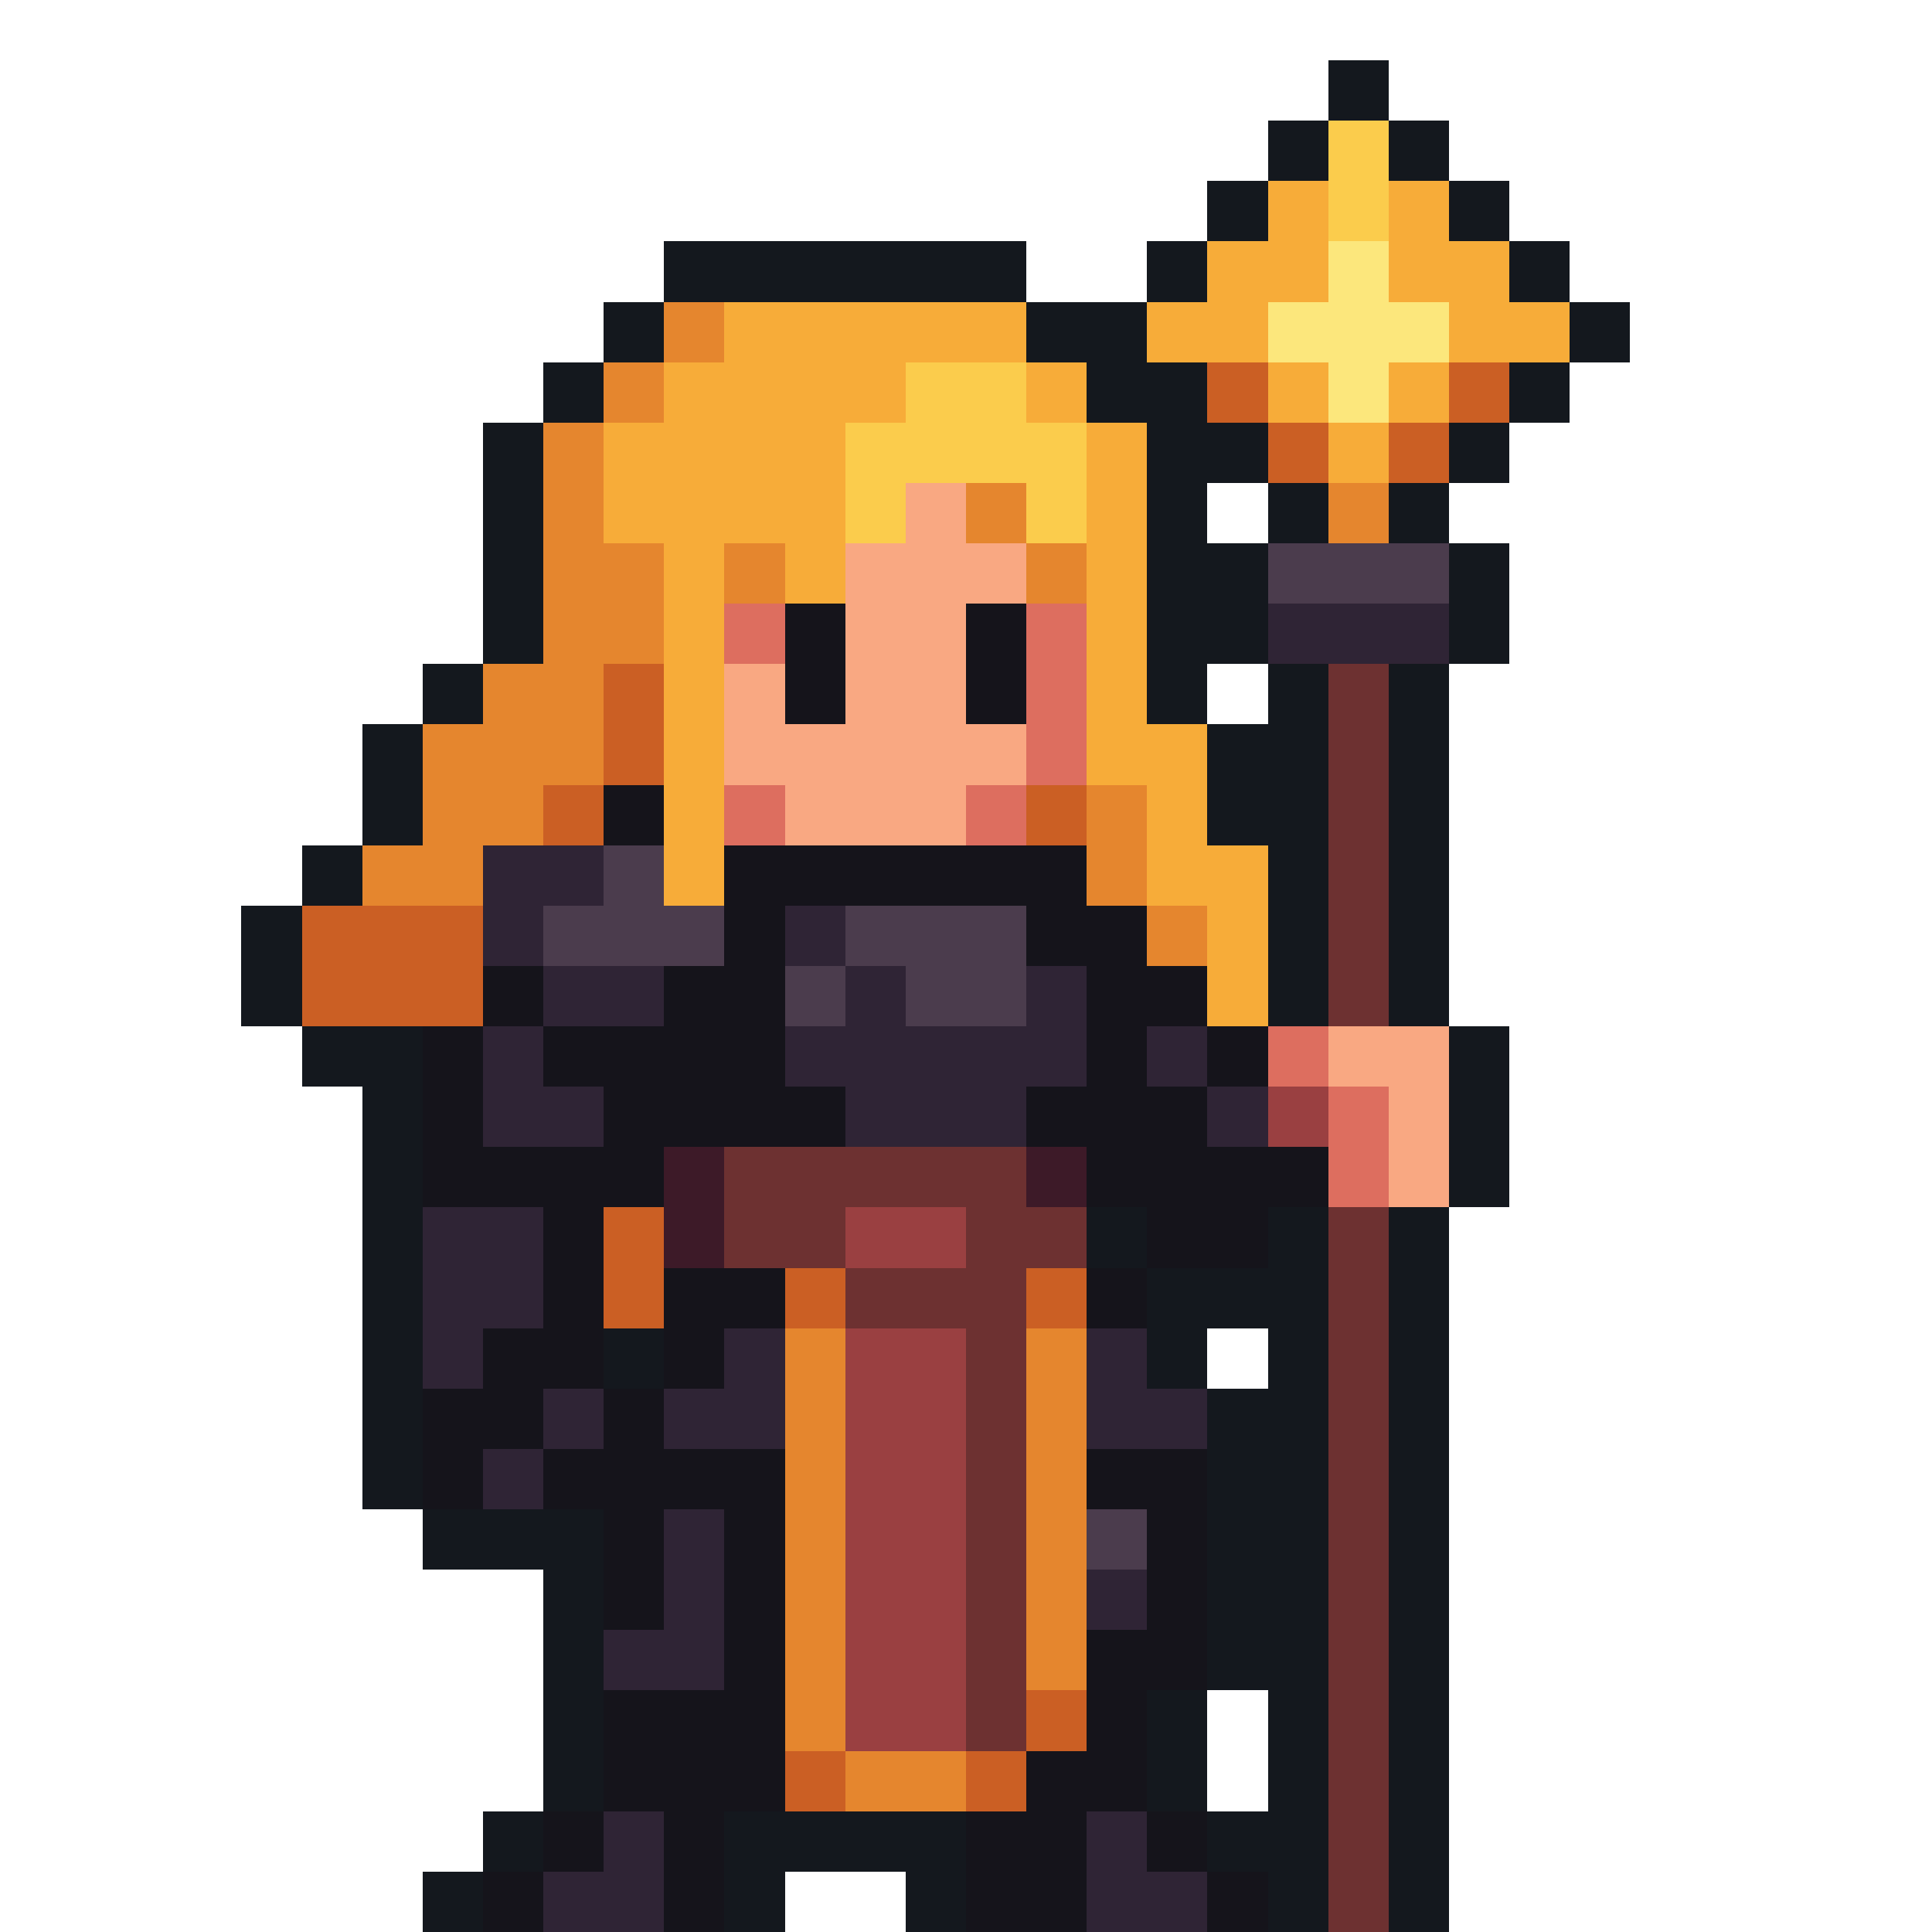
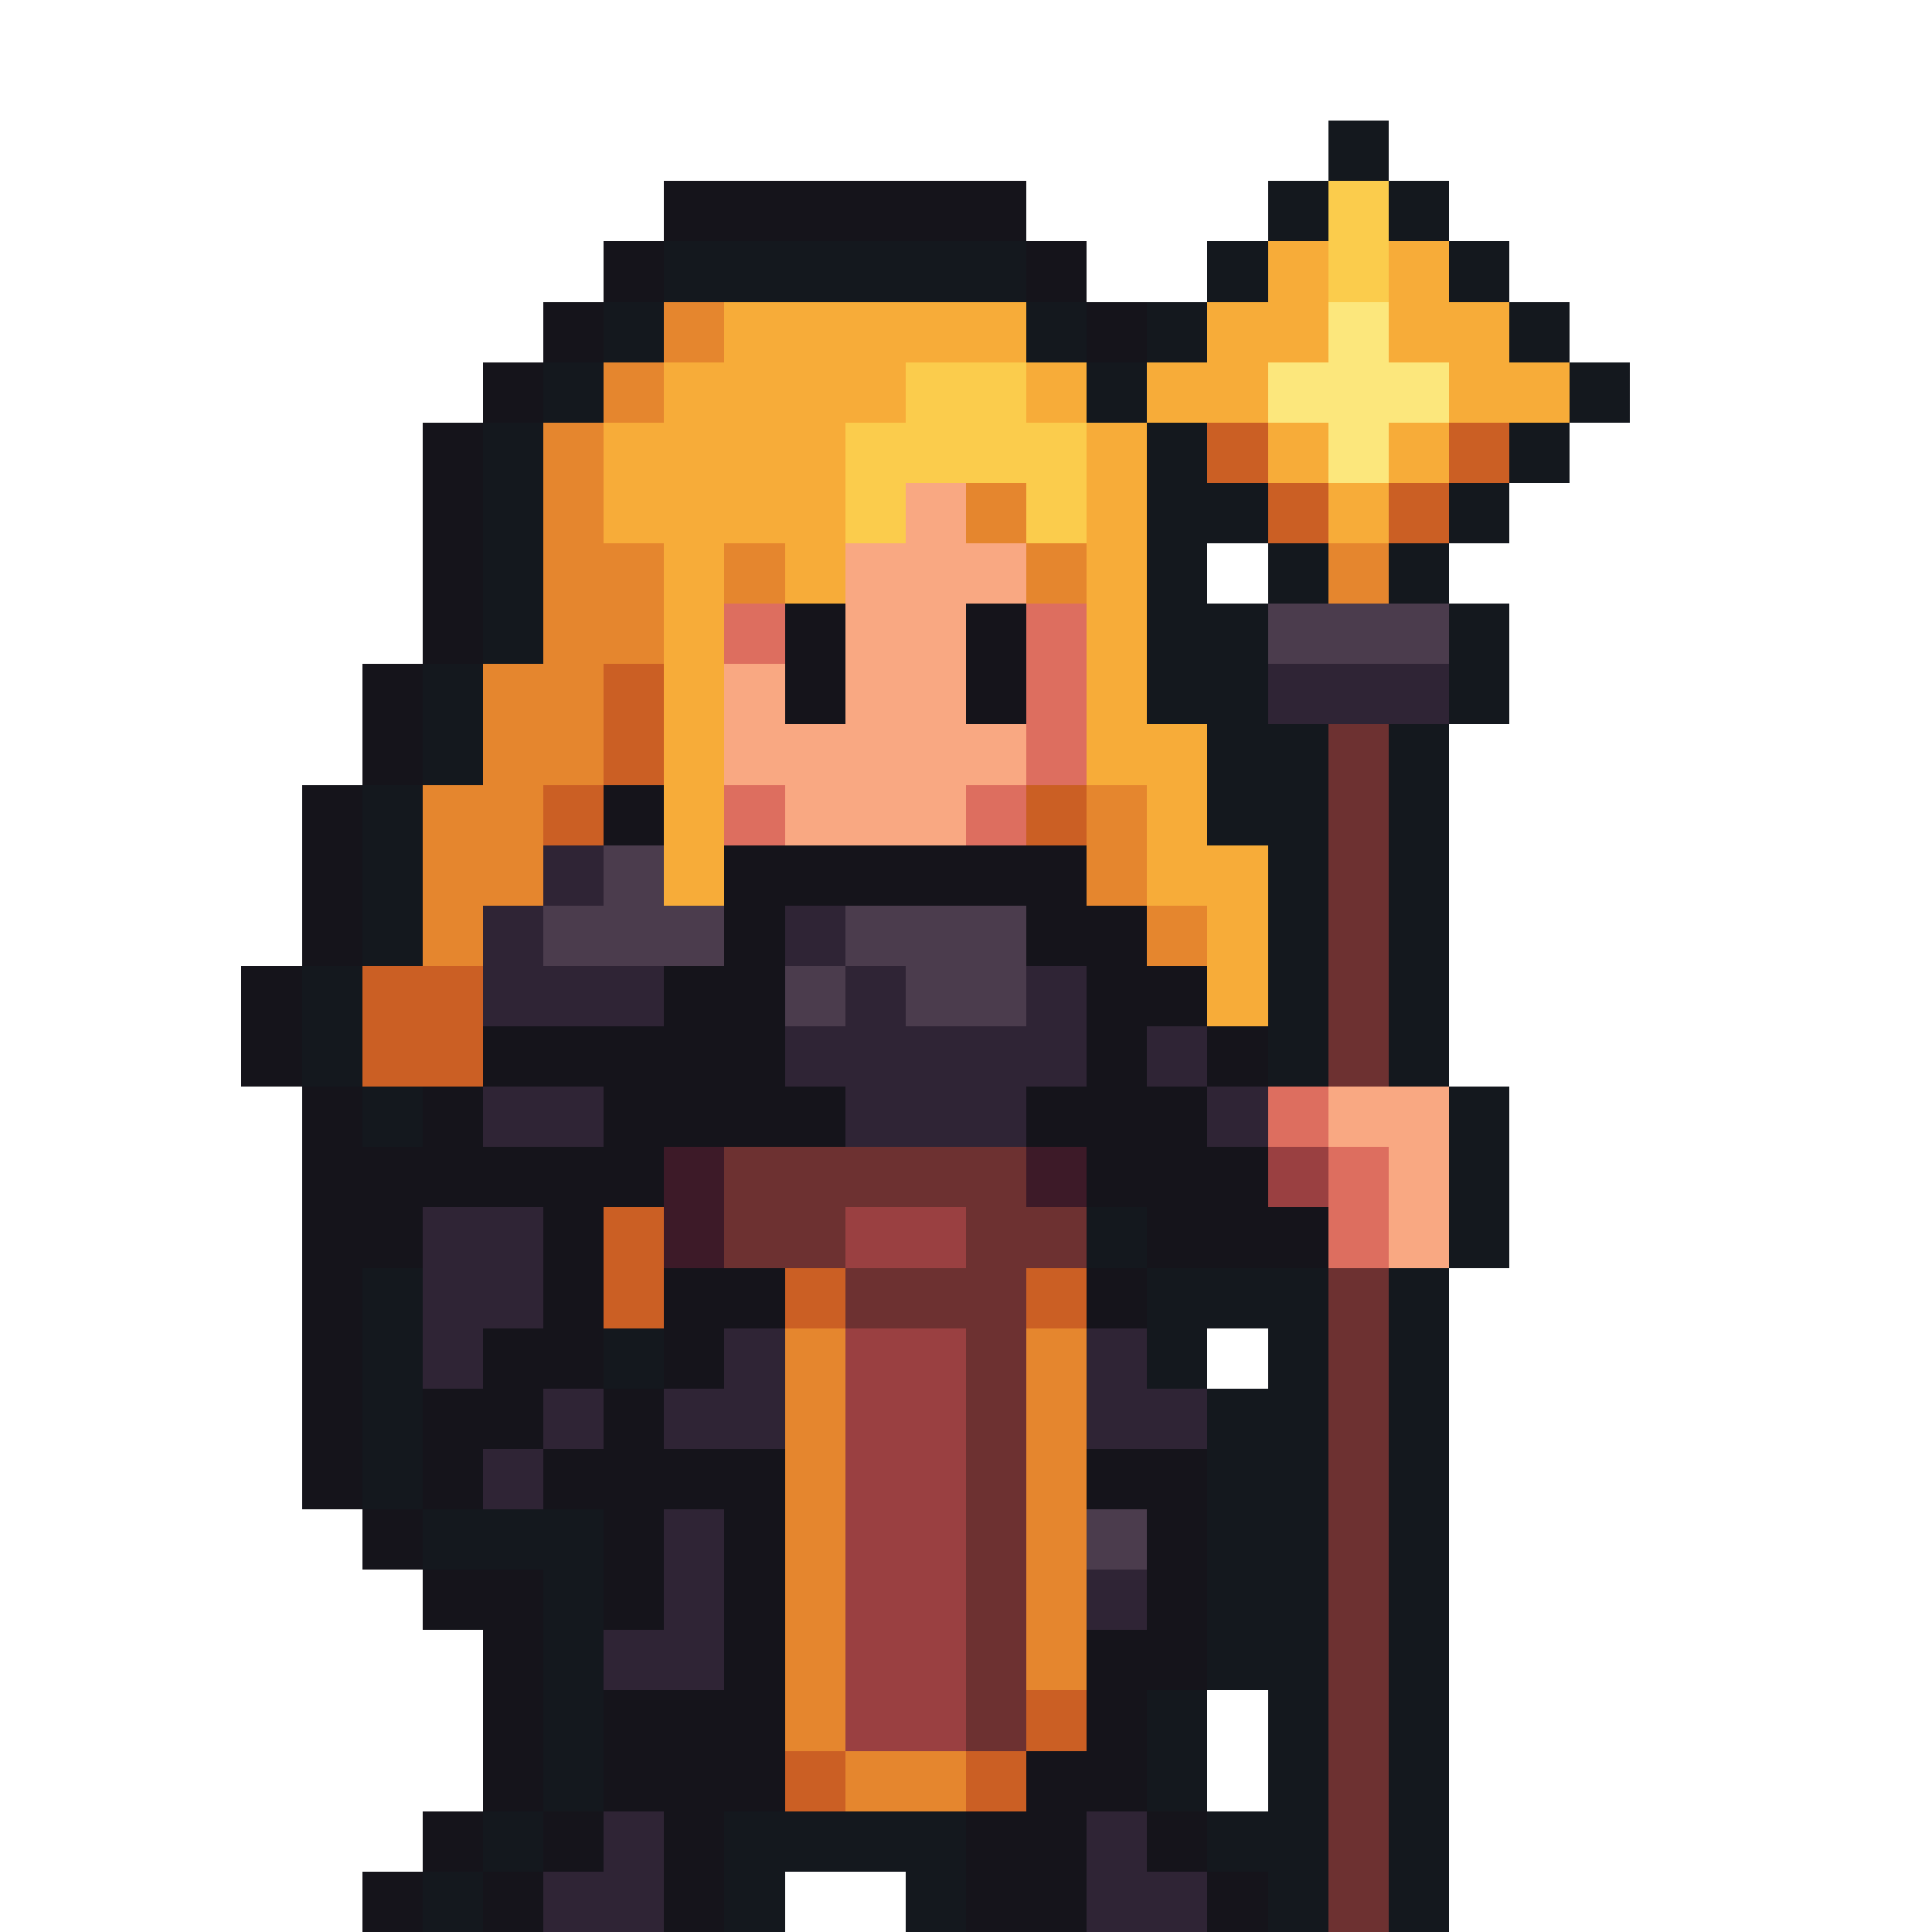
<svg xmlns="http://www.w3.org/2000/svg" version="1.1" width="32" height="32" shape-rendering="crispEdges">
-   <rect x="22" y="1" width="1" height="1" fill="#14181E" />
-   <rect x="21" y="2" width="1" height="1" fill="#14181E" />
-   <rect x="22" y="2" width="1" height="2" fill="#FBCC4C" />
-   <rect x="23" y="2" width="1" height="1" fill="#14181E" />
-   <rect x="20" y="3" width="1" height="1" fill="#14181E" />
-   <rect x="21" y="3" width="1" height="2" fill="#F7AC39" />
-   <rect x="23" y="3" width="1" height="2" fill="#F7AC39" />
-   <rect x="24" y="3" width="1" height="1" fill="#14181E" />
+   <rect x="22" y="2" width="1" height="1" fill="#14181E" />
+   <rect x="11" y="3" width="6" height="1" fill="#15141B" />
+   <rect x="21" y="3" width="1" height="1" fill="#14181E" />
+   <rect x="22" y="3" width="1" height="2" fill="#FBCC4C" />
+   <rect x="23" y="3" width="1" height="1" fill="#14181E" />
+   <rect x="10" y="4" width="1" height="1" fill="#15141B" />
  <rect x="11" y="4" width="6" height="1" fill="#14181E" />
-   <rect x="19" y="4" width="1" height="1" fill="#14181E" />
-   <rect x="20" y="4" width="1" height="2" fill="#F7AC39" />
-   <rect x="22" y="4" width="1" height="3" fill="#FCE77C" />
-   <rect x="24" y="4" width="1" height="2" fill="#F7AC39" />
-   <rect x="25" y="4" width="1" height="1" fill="#14181E" />
+   <rect x="17" y="4" width="1" height="1" fill="#15141B" />
+   <rect x="20" y="4" width="1" height="1" fill="#14181E" />
+   <rect x="21" y="4" width="1" height="2" fill="#F7AC39" />
+   <rect x="23" y="4" width="1" height="2" fill="#F7AC39" />
+   <rect x="24" y="4" width="1" height="1" fill="#14181E" />
+   <rect x="9" y="5" width="1" height="1" fill="#15141B" />
  <rect x="10" y="5" width="1" height="1" fill="#14181E" />
  <rect x="11" y="5" width="1" height="1" fill="#E5862E" />
  <rect x="12" y="5" width="5" height="1" fill="#F7AC39" />
-   <rect x="17" y="5" width="2" height="1" fill="#14181E" />
-   <rect x="19" y="5" width="1" height="1" fill="#F7AC39" />
-   <rect x="21" y="5" width="1" height="1" fill="#FCE77C" />
-   <rect x="23" y="5" width="1" height="1" fill="#FCE77C" />
-   <rect x="25" y="5" width="1" height="1" fill="#F7AC39" />
-   <rect x="26" y="5" width="1" height="1" fill="#14181E" />
+   <rect x="17" y="5" width="1" height="1" fill="#14181E" />
+   <rect x="18" y="5" width="1" height="1" fill="#15141B" />
+   <rect x="19" y="5" width="1" height="1" fill="#14181E" />
+   <rect x="20" y="5" width="1" height="2" fill="#F7AC39" />
+   <rect x="22" y="5" width="1" height="3" fill="#FCE77C" />
+   <rect x="24" y="5" width="1" height="2" fill="#F7AC39" />
+   <rect x="25" y="5" width="1" height="1" fill="#14181E" />
+   <rect x="8" y="6" width="1" height="1" fill="#15141B" />
  <rect x="9" y="6" width="1" height="1" fill="#14181E" />
  <rect x="10" y="6" width="1" height="1" fill="#E5862E" />
  <rect x="11" y="6" width="4" height="1" fill="#F7AC39" />
  <rect x="15" y="6" width="2" height="2" fill="#FBCC4C" />
  <rect x="17" y="6" width="1" height="1" fill="#F7AC39" />
-   <rect x="18" y="6" width="2" height="1" fill="#14181E" />
-   <rect x="20" y="6" width="1" height="1" fill="#CB5F24" />
-   <rect x="21" y="6" width="1" height="1" fill="#F7AC39" />
-   <rect x="23" y="6" width="1" height="1" fill="#F7AC39" />
-   <rect x="24" y="6" width="1" height="1" fill="#CB5F24" />
-   <rect x="25" y="6" width="1" height="1" fill="#14181E" />
+   <rect x="18" y="6" width="1" height="1" fill="#14181E" />
+   <rect x="19" y="6" width="1" height="1" fill="#F7AC39" />
+   <rect x="21" y="6" width="1" height="1" fill="#FCE77C" />
+   <rect x="23" y="6" width="1" height="1" fill="#FCE77C" />
+   <rect x="25" y="6" width="1" height="1" fill="#F7AC39" />
+   <rect x="26" y="6" width="1" height="1" fill="#14181E" />
+   <rect x="7" y="7" width="1" height="4" fill="#15141B" />
  <rect x="8" y="7" width="1" height="4" fill="#14181E" />
  <rect x="9" y="7" width="1" height="6" fill="#E5862E" />
  <rect x="10" y="7" width="4" height="2" fill="#F7AC39" />
  <rect x="14" y="7" width="1" height="2" fill="#FBCC4C" />
  <rect x="17" y="7" width="1" height="2" fill="#FBCC4C" />
  <rect x="18" y="7" width="1" height="6" fill="#F7AC39" />
-   <rect x="19" y="7" width="2" height="1" fill="#14181E" />
-   <rect x="21" y="7" width="1" height="1" fill="#CB5F24" />
-   <rect x="22" y="7" width="1" height="1" fill="#F7AC39" />
-   <rect x="23" y="7" width="1" height="1" fill="#CB5F24" />
-   <rect x="24" y="7" width="1" height="1" fill="#14181E" />
+   <rect x="19" y="7" width="1" height="5" fill="#14181E" />
+   <rect x="20" y="7" width="1" height="1" fill="#CB5F24" />
+   <rect x="21" y="7" width="1" height="1" fill="#F7AC39" />
+   <rect x="23" y="7" width="1" height="1" fill="#F7AC39" />
+   <rect x="24" y="7" width="1" height="1" fill="#CB5F24" />
+   <rect x="25" y="7" width="1" height="1" fill="#14181E" />
  <rect x="15" y="8" width="1" height="6" fill="#F9A882" />
  <rect x="16" y="8" width="1" height="1" fill="#E5862E" />
-   <rect x="19" y="8" width="1" height="4" fill="#14181E" />
-   <rect x="21" y="8" width="1" height="1" fill="#14181E" />
-   <rect x="22" y="8" width="1" height="1" fill="#E5862E" />
-   <rect x="23" y="8" width="1" height="1" fill="#14181E" />
+   <rect x="20" y="8" width="1" height="1" fill="#14181E" />
+   <rect x="21" y="8" width="1" height="1" fill="#CB5F24" />
+   <rect x="22" y="8" width="1" height="1" fill="#F7AC39" />
+   <rect x="23" y="8" width="1" height="1" fill="#CB5F24" />
+   <rect x="24" y="8" width="1" height="1" fill="#14181E" />
  <rect x="10" y="9" width="1" height="2" fill="#E5862E" />
  <rect x="11" y="9" width="1" height="6" fill="#F7AC39" />
  <rect x="12" y="9" width="1" height="1" fill="#E5862E" />
  <rect x="13" y="9" width="1" height="1" fill="#F7AC39" />
  <rect x="14" y="9" width="1" height="5" fill="#F9A882" />
  <rect x="16" y="9" width="1" height="1" fill="#F9A882" />
  <rect x="17" y="9" width="1" height="1" fill="#E5862E" />
-   <rect x="20" y="9" width="1" height="2" fill="#14181E" />
-   <rect x="21" y="9" width="3" height="1" fill="#4B3C4D" />
-   <rect x="24" y="9" width="1" height="2" fill="#14181E" />
+   <rect x="21" y="9" width="1" height="1" fill="#14181E" />
+   <rect x="22" y="9" width="1" height="1" fill="#E5862E" />
+   <rect x="23" y="9" width="1" height="1" fill="#14181E" />
  <rect x="12" y="10" width="1" height="1" fill="#DD6E5F" />
  <rect x="13" y="10" width="1" height="2" fill="#15141B" />
  <rect x="16" y="10" width="1" height="2" fill="#15141B" />
  <rect x="17" y="10" width="1" height="3" fill="#DD6E5F" />
-   <rect x="21" y="10" width="3" height="1" fill="#2F2435" />
-   <rect x="7" y="11" width="1" height="1" fill="#14181E" />
-   <rect x="8" y="11" width="1" height="3" fill="#E5862E" />
+   <rect x="20" y="10" width="1" height="4" fill="#14181E" />
+   <rect x="21" y="10" width="3" height="1" fill="#4B3C4D" />
+   <rect x="24" y="10" width="1" height="2" fill="#14181E" />
+   <rect x="6" y="11" width="1" height="2" fill="#15141B" />
+   <rect x="7" y="11" width="1" height="2" fill="#14181E" />
+   <rect x="8" y="11" width="1" height="4" fill="#E5862E" />
  <rect x="10" y="11" width="1" height="2" fill="#CB5F24" />
  <rect x="12" y="11" width="1" height="2" fill="#F9A882" />
-   <rect x="21" y="11" width="1" height="6" fill="#14181E" />
-   <rect x="22" y="11" width="1" height="6" fill="#6D3131" />
-   <rect x="23" y="11" width="1" height="6" fill="#14181E" />
-   <rect x="6" y="12" width="1" height="2" fill="#14181E" />
-   <rect x="7" y="12" width="1" height="3" fill="#E5862E" />
+   <rect x="21" y="11" width="3" height="1" fill="#2F2435" />
  <rect x="13" y="12" width="1" height="2" fill="#F9A882" />
  <rect x="16" y="12" width="1" height="1" fill="#F9A882" />
  <rect x="19" y="12" width="1" height="3" fill="#F7AC39" />
-   <rect x="20" y="12" width="1" height="2" fill="#14181E" />
+   <rect x="21" y="12" width="1" height="6" fill="#14181E" />
+   <rect x="22" y="12" width="1" height="6" fill="#6D3131" />
+   <rect x="23" y="12" width="1" height="6" fill="#14181E" />
+   <rect x="5" y="13" width="1" height="3" fill="#15141B" />
+   <rect x="6" y="13" width="1" height="3" fill="#14181E" />
+   <rect x="7" y="13" width="1" height="3" fill="#E5862E" />
  <rect x="9" y="13" width="1" height="1" fill="#CB5F24" />
  <rect x="10" y="13" width="1" height="1" fill="#15141B" />
  <rect x="12" y="13" width="1" height="1" fill="#DD6E5F" />
  <rect x="16" y="13" width="1" height="1" fill="#DD6E5F" />
  <rect x="17" y="13" width="1" height="1" fill="#CB5F24" />
  <rect x="18" y="13" width="1" height="2" fill="#E5862E" />
-   <rect x="5" y="14" width="1" height="1" fill="#14181E" />
-   <rect x="6" y="14" width="1" height="1" fill="#E5862E" />
-   <rect x="8" y="14" width="2" height="1" fill="#2F2435" />
+   <rect x="9" y="14" width="1" height="1" fill="#2F2435" />
  <rect x="10" y="14" width="1" height="2" fill="#4B3C4D" />
  <rect x="12" y="14" width="6" height="1" fill="#15141B" />
  <rect x="20" y="14" width="1" height="3" fill="#F7AC39" />
-   <rect x="4" y="15" width="1" height="2" fill="#14181E" />
-   <rect x="5" y="15" width="3" height="2" fill="#CB5F24" />
-   <rect x="8" y="15" width="1" height="1" fill="#2F2435" />
+   <rect x="8" y="15" width="1" height="2" fill="#2F2435" />
  <rect x="9" y="15" width="1" height="1" fill="#4B3C4D" />
  <rect x="11" y="15" width="1" height="1" fill="#4B3C4D" />
  <rect x="12" y="15" width="1" height="4" fill="#15141B" />
  <rect x="13" y="15" width="1" height="1" fill="#2F2435" />
  <rect x="14" y="15" width="3" height="1" fill="#4B3C4D" />
  <rect x="17" y="15" width="2" height="1" fill="#15141B" />
  <rect x="19" y="15" width="1" height="1" fill="#E5862E" />
-   <rect x="8" y="16" width="1" height="1" fill="#15141B" />
+   <rect x="4" y="16" width="1" height="2" fill="#15141B" />
+   <rect x="5" y="16" width="1" height="2" fill="#14181E" />
+   <rect x="6" y="16" width="2" height="2" fill="#CB5F24" />
  <rect x="9" y="16" width="2" height="1" fill="#2F2435" />
  <rect x="11" y="16" width="1" height="3" fill="#15141B" />
  <rect x="13" y="16" width="1" height="1" fill="#4B3C4D" />
  <rect x="14" y="16" width="1" height="3" fill="#2F2435" />
  <rect x="15" y="16" width="2" height="1" fill="#4B3C4D" />
  <rect x="17" y="16" width="1" height="2" fill="#2F2435" />
  <rect x="18" y="16" width="2" height="1" fill="#15141B" />
-   <rect x="5" y="17" width="2" height="1" fill="#14181E" />
-   <rect x="7" y="17" width="1" height="3" fill="#15141B" />
-   <rect x="8" y="17" width="1" height="2" fill="#2F2435" />
-   <rect x="9" y="17" width="2" height="1" fill="#15141B" />
+   <rect x="8" y="17" width="3" height="1" fill="#15141B" />
  <rect x="13" y="17" width="1" height="1" fill="#2F2435" />
  <rect x="15" y="17" width="2" height="2" fill="#2F2435" />
  <rect x="18" y="17" width="1" height="3" fill="#15141B" />
  <rect x="19" y="17" width="1" height="1" fill="#2F2435" />
  <rect x="20" y="17" width="1" height="1" fill="#15141B" />
-   <rect x="21" y="17" width="1" height="1" fill="#DD6E5F" />
-   <rect x="22" y="17" width="2" height="1" fill="#F9A882" />
-   <rect x="24" y="17" width="1" height="3" fill="#14181E" />
-   <rect x="6" y="18" width="1" height="7" fill="#14181E" />
-   <rect x="9" y="18" width="1" height="1" fill="#2F2435" />
+   <rect x="5" y="18" width="1" height="7" fill="#15141B" />
+   <rect x="6" y="18" width="1" height="1" fill="#14181E" />
+   <rect x="7" y="18" width="1" height="2" fill="#15141B" />
+   <rect x="8" y="18" width="2" height="1" fill="#2F2435" />
  <rect x="10" y="18" width="1" height="2" fill="#15141B" />
  <rect x="13" y="18" width="1" height="1" fill="#15141B" />
  <rect x="17" y="18" width="1" height="1" fill="#15141B" />
  <rect x="19" y="18" width="1" height="3" fill="#15141B" />
  <rect x="20" y="18" width="1" height="1" fill="#2F2435" />
-   <rect x="21" y="18" width="1" height="1" fill="#9A4041" />
-   <rect x="22" y="18" width="1" height="2" fill="#DD6E5F" />
-   <rect x="23" y="18" width="1" height="2" fill="#F9A882" />
+   <rect x="21" y="18" width="1" height="1" fill="#DD6E5F" />
+   <rect x="22" y="18" width="2" height="1" fill="#F9A882" />
+   <rect x="24" y="18" width="1" height="3" fill="#14181E" />
+   <rect x="6" y="19" width="1" height="2" fill="#15141B" />
  <rect x="8" y="19" width="2" height="1" fill="#15141B" />
  <rect x="11" y="19" width="1" height="2" fill="#3D1A28" />
  <rect x="12" y="19" width="5" height="1" fill="#6D3131" />
  <rect x="17" y="19" width="1" height="1" fill="#3D1A28" />
-   <rect x="20" y="19" width="2" height="1" fill="#15141B" />
+   <rect x="20" y="19" width="1" height="2" fill="#15141B" />
+   <rect x="21" y="19" width="1" height="1" fill="#9A4041" />
+   <rect x="22" y="19" width="1" height="2" fill="#DD6E5F" />
+   <rect x="23" y="19" width="1" height="2" fill="#F9A882" />
  <rect x="7" y="20" width="2" height="2" fill="#2F2435" />
  <rect x="9" y="20" width="1" height="3" fill="#15141B" />
  <rect x="10" y="20" width="1" height="2" fill="#CB5F24" />
  <rect x="12" y="20" width="2" height="1" fill="#6D3131" />
  <rect x="14" y="20" width="2" height="1" fill="#9A4041" />
  <rect x="16" y="20" width="2" height="1" fill="#6D3131" />
  <rect x="18" y="20" width="1" height="1" fill="#14181E" />
-   <rect x="20" y="20" width="1" height="1" fill="#15141B" />
-   <rect x="21" y="20" width="1" height="12" fill="#14181E" />
-   <rect x="22" y="20" width="1" height="12" fill="#6D3131" />
-   <rect x="23" y="20" width="1" height="12" fill="#14181E" />
+   <rect x="21" y="20" width="1" height="1" fill="#15141B" />
+   <rect x="6" y="21" width="1" height="4" fill="#14181E" />
  <rect x="11" y="21" width="2" height="1" fill="#15141B" />
  <rect x="13" y="21" width="1" height="1" fill="#CB5F24" />
  <rect x="14" y="21" width="3" height="1" fill="#6D3131" />
  <rect x="17" y="21" width="1" height="1" fill="#CB5F24" />
  <rect x="18" y="21" width="1" height="1" fill="#15141B" />
-   <rect x="19" y="21" width="2" height="1" fill="#14181E" />
+   <rect x="19" y="21" width="3" height="1" fill="#14181E" />
+   <rect x="22" y="21" width="1" height="11" fill="#6D3131" />
+   <rect x="23" y="21" width="1" height="11" fill="#14181E" />
  <rect x="7" y="22" width="1" height="1" fill="#2F2435" />
  <rect x="8" y="22" width="1" height="2" fill="#15141B" />
  <rect x="10" y="22" width="1" height="1" fill="#14181E" />
  <rect x="11" y="22" width="1" height="1" fill="#15141B" />
  <rect x="12" y="22" width="1" height="2" fill="#2F2435" />
  <rect x="13" y="22" width="1" height="7" fill="#E5862E" />
  <rect x="14" y="22" width="2" height="7" fill="#9A4041" />
  <rect x="16" y="22" width="1" height="7" fill="#6D3131" />
  <rect x="17" y="22" width="1" height="6" fill="#E5862E" />
  <rect x="18" y="22" width="1" height="2" fill="#2F2435" />
  <rect x="19" y="22" width="1" height="1" fill="#14181E" />
+   <rect x="21" y="22" width="1" height="10" fill="#14181E" />
  <rect x="7" y="23" width="1" height="2" fill="#15141B" />
  <rect x="9" y="23" width="1" height="1" fill="#2F2435" />
  <rect x="10" y="23" width="1" height="4" fill="#15141B" />
  <rect x="11" y="23" width="1" height="1" fill="#2F2435" />
  <rect x="19" y="23" width="1" height="1" fill="#2F2435" />
  <rect x="20" y="23" width="1" height="5" fill="#14181E" />
  <rect x="8" y="24" width="1" height="1" fill="#2F2435" />
  <rect x="9" y="24" width="1" height="1" fill="#15141B" />
  <rect x="11" y="24" width="2" height="1" fill="#15141B" />
  <rect x="18" y="24" width="2" height="1" fill="#15141B" />
+   <rect x="6" y="25" width="1" height="1" fill="#15141B" />
  <rect x="7" y="25" width="3" height="1" fill="#14181E" />
  <rect x="11" y="25" width="1" height="3" fill="#2F2435" />
  <rect x="12" y="25" width="1" height="5" fill="#15141B" />
  <rect x="18" y="25" width="1" height="1" fill="#4B3C4D" />
  <rect x="19" y="25" width="1" height="3" fill="#15141B" />
+   <rect x="7" y="26" width="2" height="1" fill="#15141B" />
  <rect x="9" y="26" width="1" height="4" fill="#14181E" />
  <rect x="18" y="26" width="1" height="1" fill="#2F2435" />
+   <rect x="8" y="27" width="1" height="3" fill="#15141B" />
  <rect x="10" y="27" width="1" height="1" fill="#2F2435" />
  <rect x="18" y="27" width="1" height="3" fill="#15141B" />
  <rect x="10" y="28" width="2" height="2" fill="#15141B" />
  <rect x="17" y="28" width="1" height="1" fill="#CB5F24" />
  <rect x="19" y="28" width="1" height="2" fill="#14181E" />
  <rect x="13" y="29" width="1" height="1" fill="#CB5F24" />
  <rect x="14" y="29" width="2" height="1" fill="#E5862E" />
  <rect x="16" y="29" width="1" height="1" fill="#CB5F24" />
  <rect x="17" y="29" width="1" height="3" fill="#15141B" />
+   <rect x="7" y="30" width="1" height="1" fill="#15141B" />
  <rect x="8" y="30" width="1" height="1" fill="#14181E" />
  <rect x="9" y="30" width="1" height="1" fill="#15141B" />
  <rect x="10" y="30" width="1" height="2" fill="#2F2435" />
  <rect x="11" y="30" width="1" height="2" fill="#15141B" />
  <rect x="12" y="30" width="4" height="1" fill="#14181E" />
  <rect x="16" y="30" width="1" height="2" fill="#15141B" />
  <rect x="18" y="30" width="1" height="2" fill="#2F2435" />
  <rect x="19" y="30" width="1" height="1" fill="#15141B" />
  <rect x="20" y="30" width="1" height="1" fill="#14181E" />
+   <rect x="6" y="31" width="1" height="1" fill="#15141B" />
  <rect x="7" y="31" width="1" height="1" fill="#14181E" />
  <rect x="8" y="31" width="1" height="1" fill="#15141B" />
  <rect x="9" y="31" width="1" height="1" fill="#2F2435" />
  <rect x="12" y="31" width="1" height="1" fill="#14181E" />
  <rect x="15" y="31" width="1" height="1" fill="#14181E" />
  <rect x="19" y="31" width="1" height="1" fill="#2F2435" />
  <rect x="20" y="31" width="1" height="1" fill="#15141B" />
</svg>
